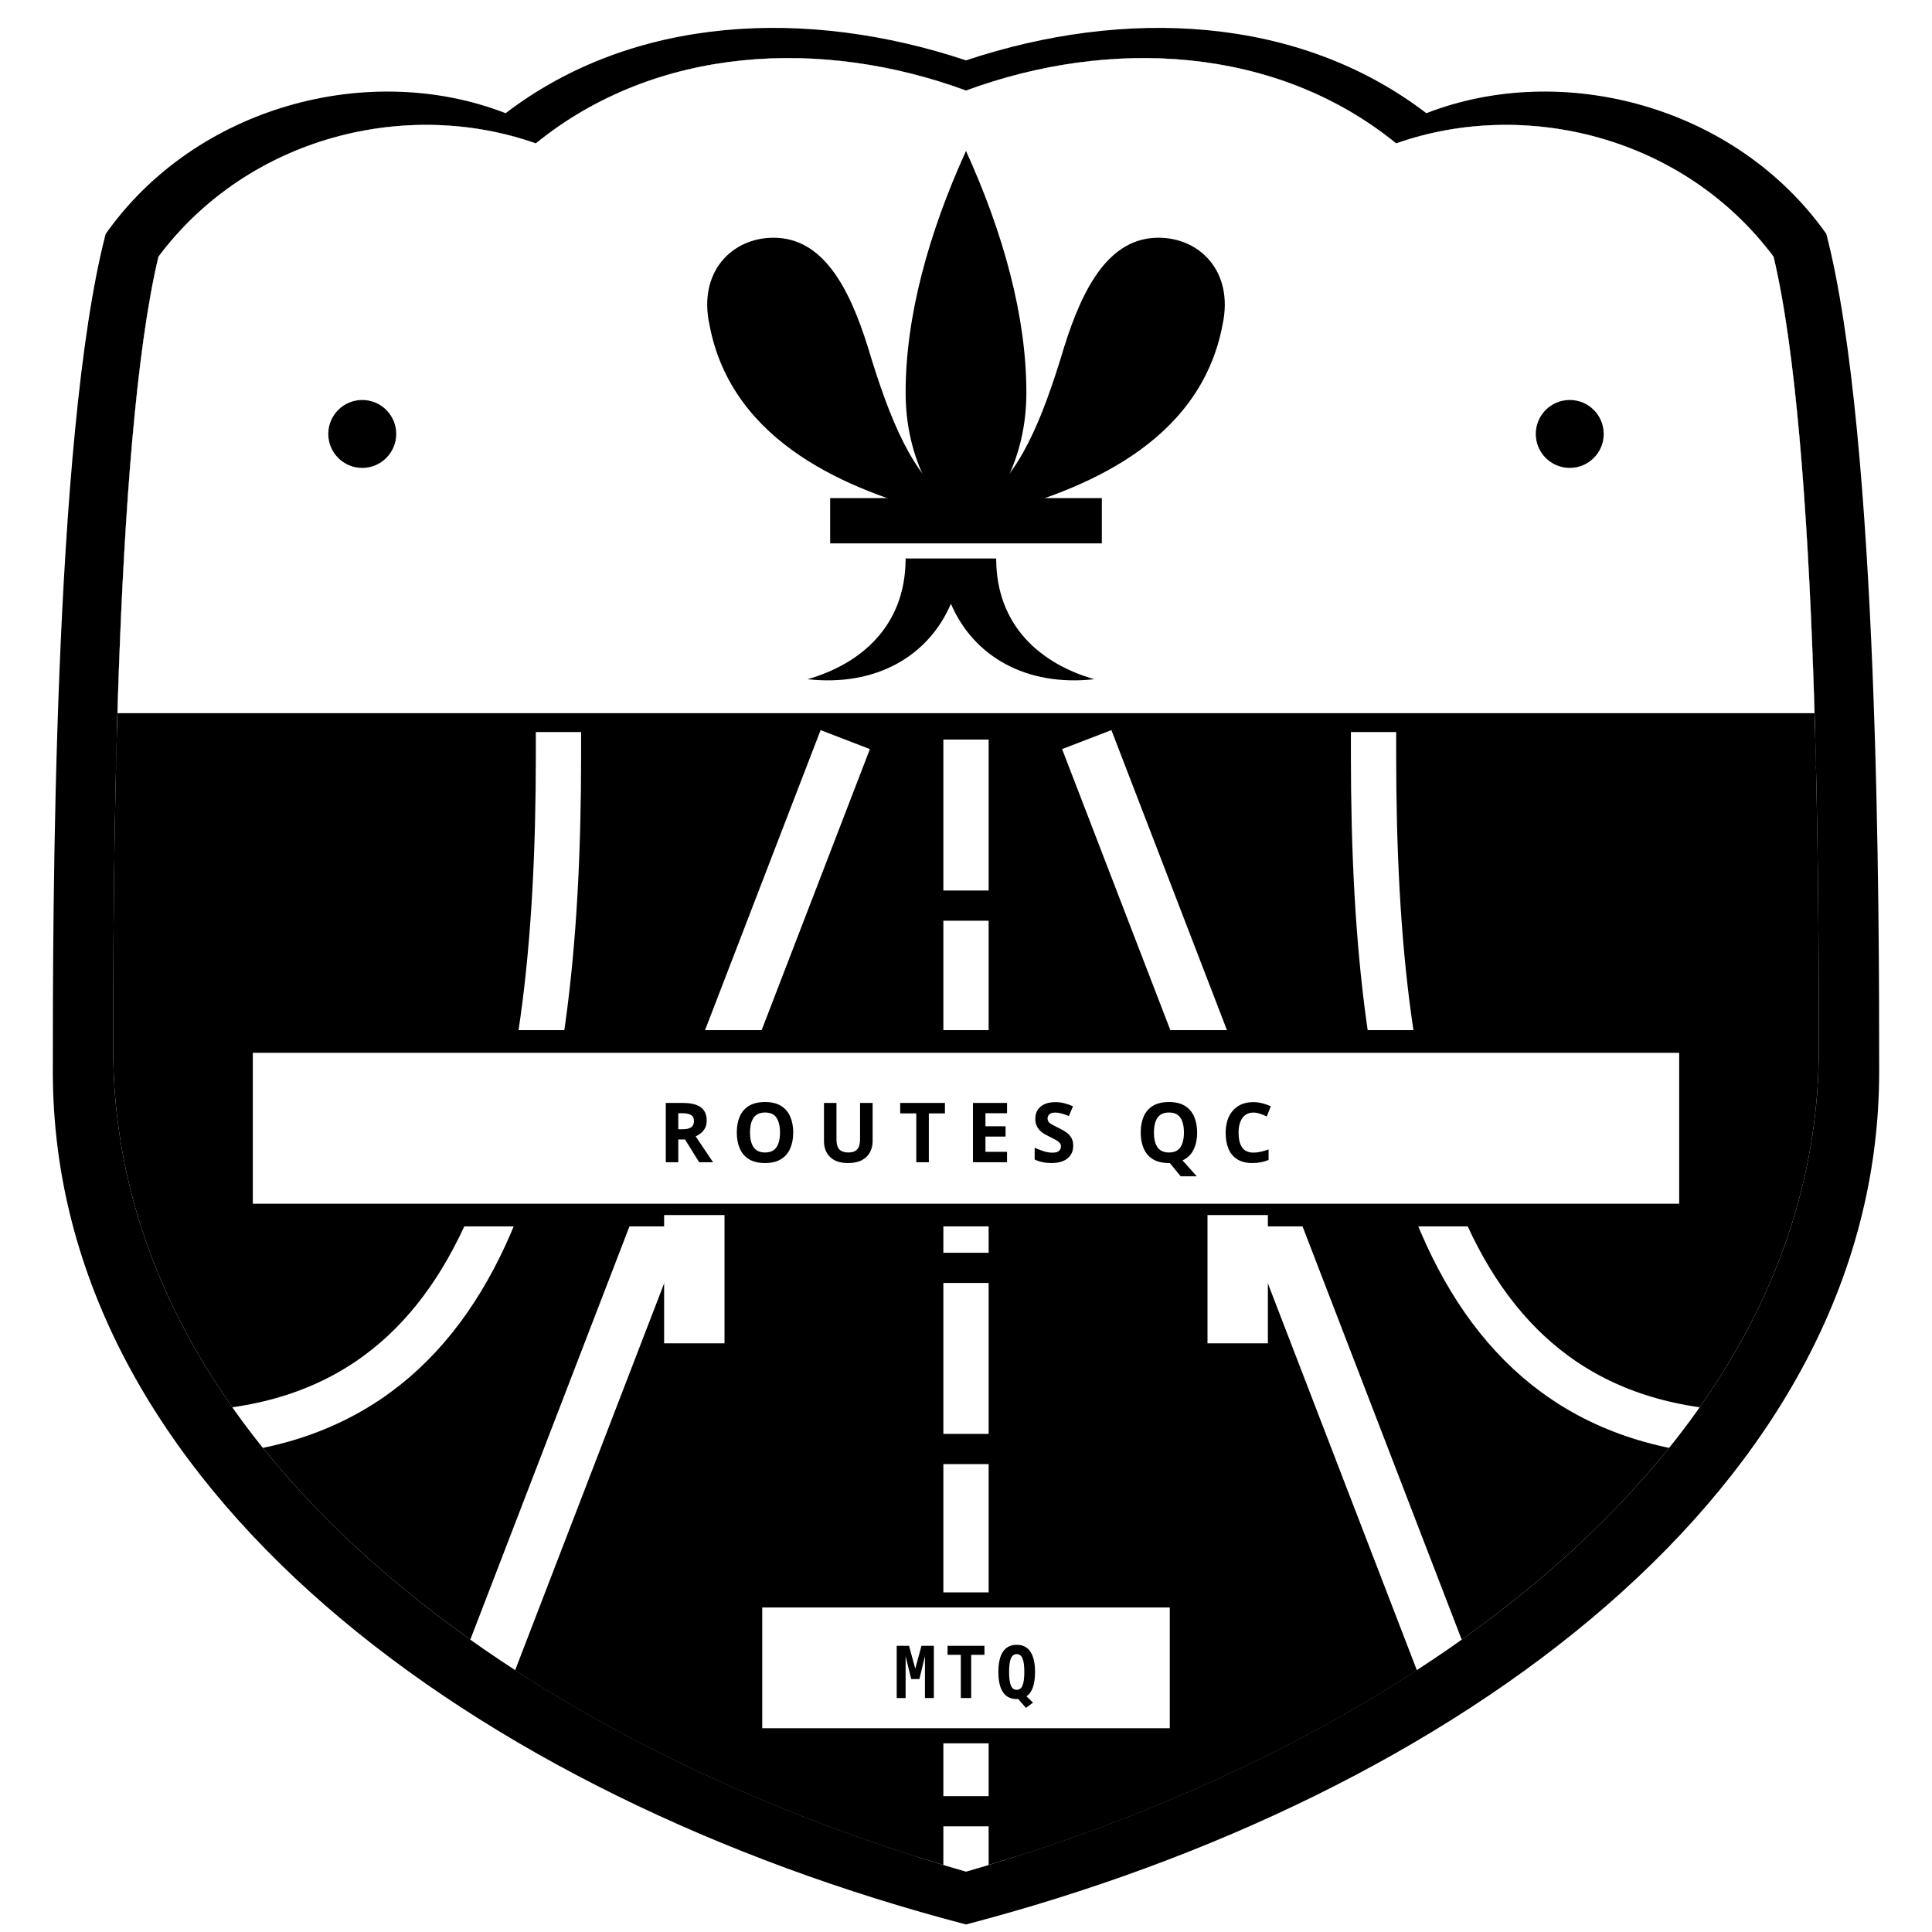
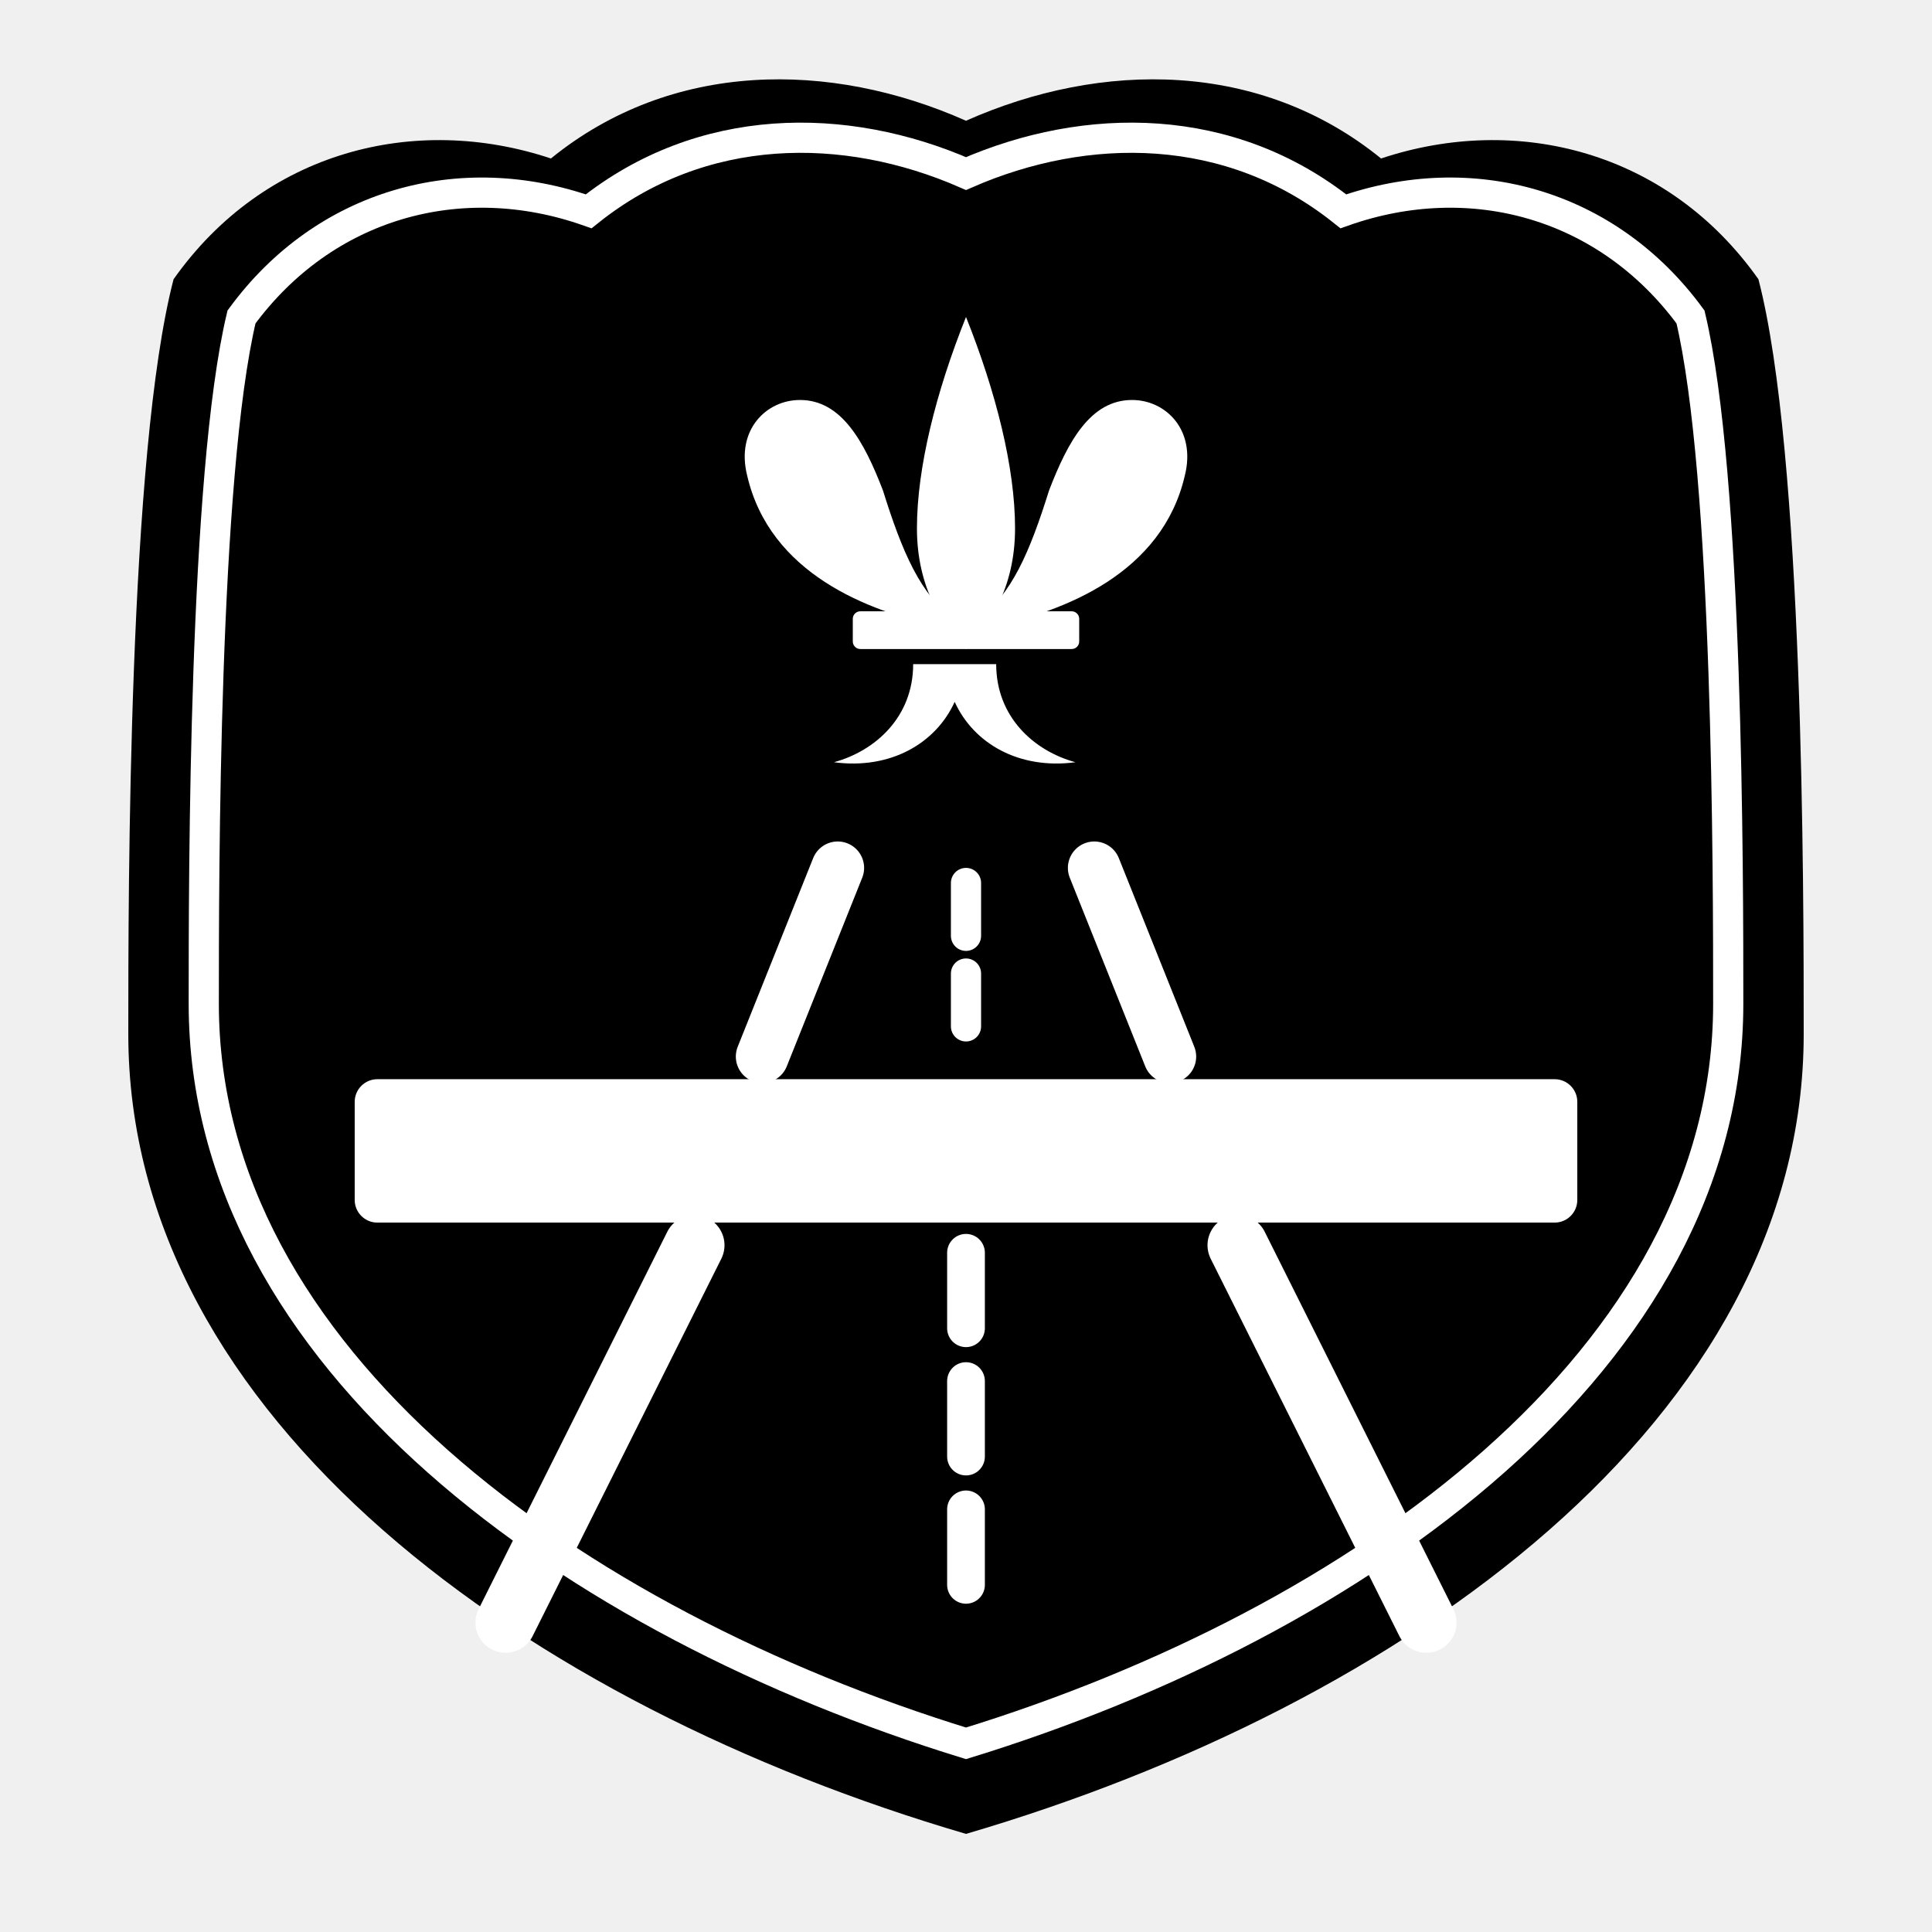
<svg xmlns="http://www.w3.org/2000/svg" viewBox="0 0 512 512" width="512" height="512">
-   <defs>
-     <clipPath id="shield-clip">
-       <path d="M 256 24                C 294 10 338 12 370 38                C 404 26 446 36 470 68                C 482 118 482 240 482 278                C 482 384 374 462 256 496                C 138 462 30 384 30 278                C 30 240 30 118 42 68                C 66 36 108 26 142 38                C 174 12 218 10 256 24 Z" />
-     </clipPath>
-   </defs>
-   <rect width="512" height="512" fill="#FFFFFF" rx="0" />
-   <path d="M 256 16            C 298 2 344 4 378 30            C 414 16 460 28 484 62            C 498 116 498 244 498 284            C 498 394 386 476 256 510            C 126 476 14 394 14 284            C 14 244 14 116 28 62            C 52 28 98 16 134 30            C 168 4 214 2 256 16 Z" fill="#000000" />
-   <path d="M 256 24            C 294 10 338 12 370 38            C 404 26 446 36 470 68            C 482 118 482 240 482 278            C 482 384 374 462 256 496            C 138 462 30 384 30 278            C 30 240 30 118 42 68            C 66 36 108 26 142 38            C 174 12 218 10 256 24 Z" fill="#FFFFFF" />
-   <g clip-path="url(#shield-clip)">
-     <rect x="0" y="0" width="512" height="512" fill="#000000" />
-     <rect x="0" y="0" width="512" height="196" fill="#FFFFFF" />
-     <path d="M 0 196 L 512 196" stroke="#000000" stroke-width="14" />
-     <g transform="translate(256, 108)">
-       <path d="M 0 -68                C 10 -46 16 -24 16 -4                C 16 14 8 26 0 34                C -8 26 -16 14 -16 -4                C -16 -24 -10 -46 0 -68 Z" fill="#000000" />
-       <path d="M -8 28                C -30 22 -62 10 -68 -22                C -71 -36 -62 -45 -51 -45                C -38 -45 -31 -32 -26 -16                C -20 4 -14 18 -4 25 Z" fill="#000000" />
-       <path d="M 8 28                C 30 22 62 10 68 -22                C 71 -36 62 -45 51 -45                C 38 -45 31 -32 26 -16                C 20 4 14 18 4 25 Z" fill="#000000" />
-       <rect x="-36" y="24" width="72" height="12" fill="#000000" rx="0" />
-       <path d="M -16 40                C -16 58 -28 68 -42 72                C -24 74 -10 66 -4 52                C 2 66 16 74 34 72                C 20 68 8 58 8 40 Z" fill="#000000" />
-     </g>
-     <circle cx="96" cy="115" r="9" fill="#000000" />
-     <circle cx="416" cy="115" r="9" fill="#000000" />
-     <path d="M 224 196 L 110 492 L 402 492 L 288 196 Z" fill="#000000" />
-     <path d="M 224 196 L 110 492" stroke="#FFFFFF" stroke-width="14" />
-     <path d="M 288 196 L 402 492" stroke="#FFFFFF" stroke-width="14" />
-     <path d="M 256 202 L 256 492" stroke="#FFFFFF" stroke-width="12" stroke-dasharray="28 20" stroke-linecap="square" />
-     <path d="M 46 380 C 130 380 148 300 148 200" fill="none" stroke="#FFFFFF" stroke-width="12" stroke-linecap="square" />
-     <path d="M 466 380 C 382 380 364 300 364 200" fill="none" stroke="#FFFFFF" stroke-width="12" stroke-linecap="square" />
-     <rect x="64" y="276" width="384" height="46" fill="#FFFFFF" stroke="#000000" stroke-width="6" />
-     <rect x="176" y="322" width="16" height="34" fill="#FFFFFF" />
-     <rect x="320" y="322" width="16" height="34" fill="#FFFFFF" />
-     <text x="256" y="308" text-anchor="middle" font-family="'Archivo Black', 'Arial Black', sans-serif" font-weight="900" font-size="22" fill="#000000" letter-spacing="5">ROUTES QC</text>
-     <g transform="translate(256, 442)">
-       <rect x="-56" y="-18" width="112" height="36" fill="#FFFFFF" stroke="#000000" stroke-width="4" />
-       <text x="0" y="8" text-anchor="middle" font-family="'Space Mono', monospace" font-weight="700" font-size="19" fill="#000000" letter-spacing="2">MTQ</text>
-     </g>
+   <path d="M 256 32            C 292 16 334 16 366 42            C 402 30 442 40 466 74            C 478 120 478 236 478 274            C 478 376 372 452 256 486            C 140 452 34 376 34 274            C 34 236 34 120 46 74            C 70 40 110 30 146 42            C 178 16 220 16 256 32 Z" fill="#000000" />
+   <path d="M 256 46            C 288 32 326 32 356 56            C 390 44 426 54 448 84            C 458 126 458 232 458 266            C 458 360 360 430 256 462            C 152 430 54 360 54 266            C 54 232 54 126 64 84            C 86 54 122 44 156 56            C 186 32 224 32 256 46 Z" fill="none" stroke="#FFFFFF" stroke-width="8" />
+   <g transform="translate(256, 142)">
+     <path d="M 0 -58              C 8 -38 13 -18 13 -2              C 13 14 6 24 0 30              C -6 24 -13 14 -13 -2              C -13 -18 -8 -38 0 -58 Z" fill="#FFFFFF" />
+     <path d="M -7 24              C -26 20 -52 10 -58 -16              C -61 -28 -53 -36 -44 -36              C -33 -36 -27 -25 -22 -12              C -17 4 -12 16 -3 22 Z" fill="#FFFFFF" />
+     <path d="M 7 24              C 26 20 52 10 58 -16              C 61 -28 53 -36 44 -36              C 33 -36 27 -25 22 -12              C 17 4 12 16 3 22 Z" fill="#FFFFFF" />
+     <rect x="-30" y="20" width="60" height="10" fill="#FFFFFF" rx="2" />
+     <path d="M -14 34              C -14 48 -24 57 -35 60              C -20 62 -8 55 -3 44              C 2 55 14 62 29 60              C 18 57 8 48 8 34 Z" fill="#FFFFFF" />
  </g>
+   <line x1="222" y1="230" x2="202" y2="280" stroke="#FFFFFF" stroke-width="14" stroke-linecap="round" />
+   <line x1="290" y1="230" x2="310" y2="280" stroke="#FFFFFF" stroke-width="14" stroke-linecap="round" />
+   <line x1="184" y1="330" x2="134" y2="430" stroke="#FFFFFF" stroke-width="16" stroke-linecap="round" />
+   <line x1="328" y1="330" x2="378" y2="430" stroke="#FFFFFF" stroke-width="16" stroke-linecap="round" />
+   <line x1="256" y1="234" x2="256" y2="278" stroke="#FFFFFF" stroke-width="8" stroke-dasharray="14 10" stroke-linecap="round" />
+   <line x1="256" y1="332" x2="256" y2="430" stroke="#FFFFFF" stroke-width="10" stroke-dasharray="20 14" stroke-linecap="round" />
+   <rect x="94" y="286" width="324" height="38" rx="6" fill="#FFFFFF" />
</svg>
